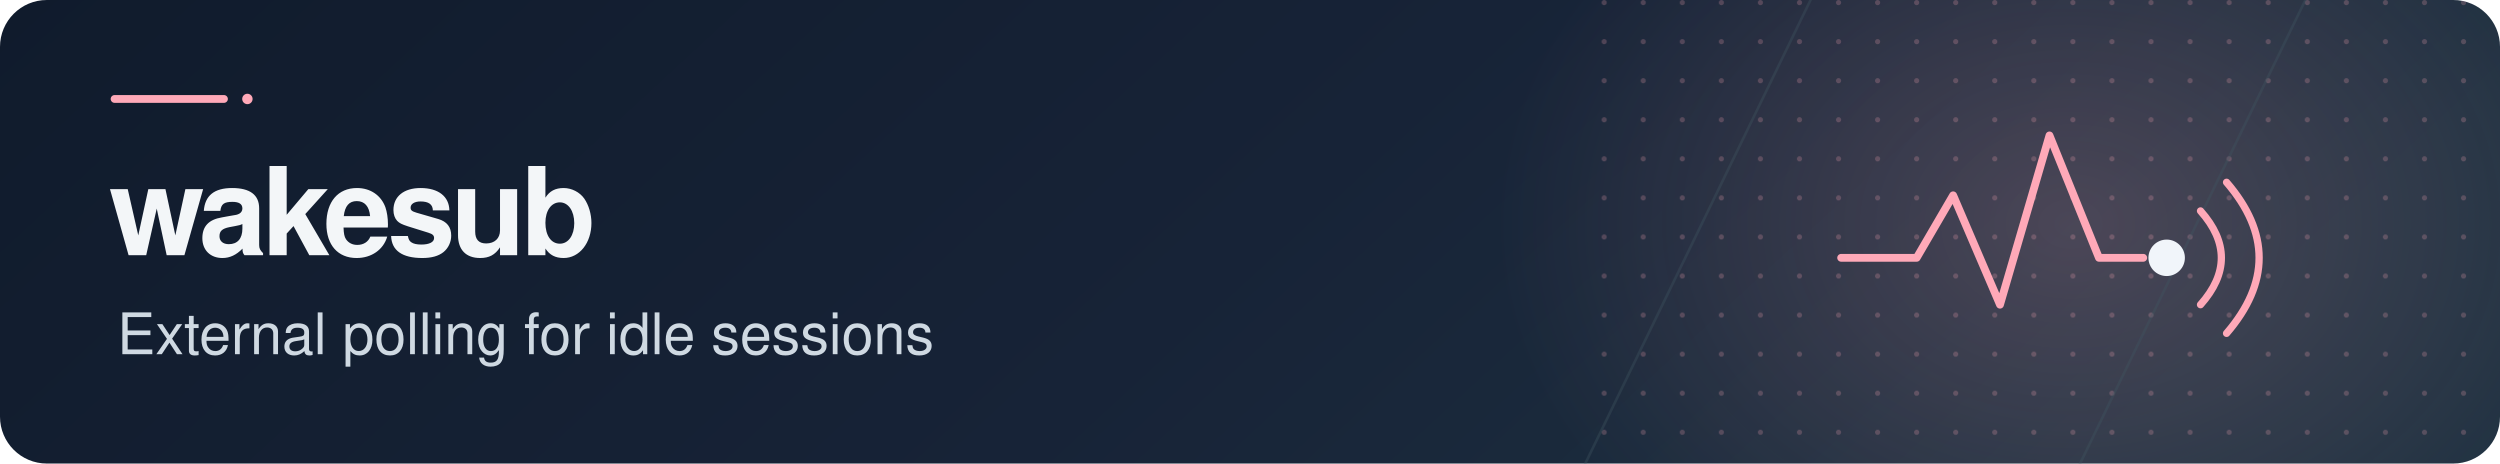
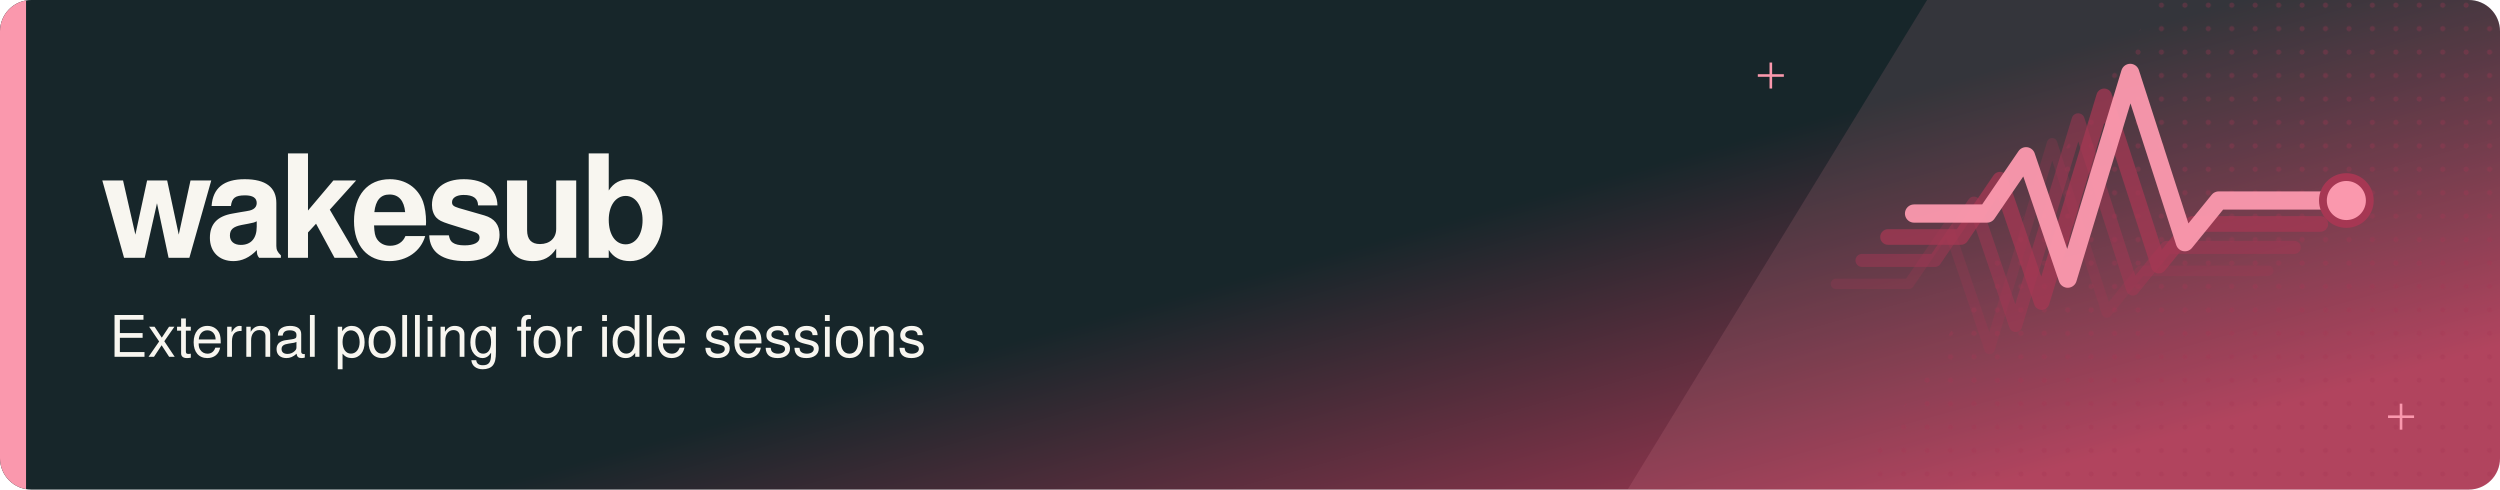
- <svg xmlns="http://www.w3.org/2000/svg" width="960" height="178" viewBox="0 0 960 178" role="img" aria-labelledby="title desc">
-   <g font-family="Segoe UI, Helvetica, Arial, sans-serif">
-     <defs>
-       <linearGradient id="base" x2="1" y2=".2" gradientUnits="objectBoundingBox">
-         <stop stop-color="#101B2C" />
-         <stop offset=".58" stop-color="#172337" />
-         <stop offset="1" stop-color="#1D3040" />
-       </linearGradient>
-       <radialGradient id="glow">
-         <stop stop-color="#FFA9B8" stop-opacity=".21" />
-         <stop offset="1" stop-color="#FFA9B8" stop-opacity="0" />
-       </radialGradient>
-       <pattern id="pins" width="15" height="15" patternUnits="userSpaceOnUse">
-         <circle cx="1" cy="1" r="1" fill="#FFA9B8" opacity=".22" />
-       </pattern>
-       <clipPath id="edge">
-         <rect width="960" height="178" rx="18" />
-       </clipPath>
-     </defs>
-     <g clip-path="url(#edge)">
-       <rect x="0" y="0" width="960" height="178" rx="18" fill="url(#base)" stroke="none" />
-       <ellipse cx="795" cy="86" rx="220" ry="170" fill="url(#glow)" />
-       <rect x="610" y="0" width="350" height="178" rx="0" fill="url(#pins)" stroke="none" />
-       <path d="M704 -18L600 196 M895 -20L790 196" fill="none" stroke="#405560" stroke-width="1" stroke-linecap="round" stroke-linejoin="round" opacity=".35" />
-       <path d="M44 38h42" fill="none" stroke="#FFA9B8" stroke-width="3" stroke-linecap="round" stroke-linejoin="round" />
-       <circle cx="95" cy="38" r="2" fill="#FFA9B8" stroke="none" stroke-width="1" />
-       <text x="42" y="98" font-size="47" fill="#F3F6F8" font-weight="650" letter-spacing="-1.8">wakesub</text>
-       <text x="45" y="136" font-size="22" fill="#CFD9E2" font-weight="400">External polling for idle sessions</text>
-       <g transform="translate(786 87)">
-         <path d="M-79 12 H-50 L-36 -12 -18 30 1 -35 20 12 H37" fill="none" stroke="#FFA9B8" stroke-width="3" stroke-linecap="round" stroke-linejoin="round" />
-         <circle cx="46" cy="12" r="7" fill="#F1F5FA" stroke="none" stroke-width="1" />
-         <path d="M59 -6 Q75 12 59 30 M69 -17 Q94 12 69 41" fill="none" stroke="#FFA9B8" stroke-width="2.8" stroke-linecap="round" stroke-linejoin="round" />
-       </g>
+ <svg xmlns="http://www.w3.org/2000/svg" width="960" height="188" viewBox="0 0 960 188" role="img" aria-labelledby="title">
+   <defs>
+     <linearGradient id="wash" x2="1" y2=".7">
+       <stop stop-color="#17262a" />
+       <stop offset=".60" stop-color="#17262a" />
+       <stop offset="1" stop-color="#a63753" />
+     </linearGradient>
+     <linearGradient id="plate" x2=".9" y2="1">
+       <stop stop-color="#ffd3a5" />
+       <stop offset="1" stop-color="#fa98ad" />
+     </linearGradient>
+     <pattern id="dots" width="9" height="9" patternUnits="userSpaceOnUse">
+       <circle cx="2" cy="2" r="1" fill="#a63753" opacity=".30" />
+     </pattern>
+     <clipPath id="edge">
+       <rect width="960" height="188" rx="12" />
+     </clipPath>
+   </defs>
+   <g clip-path="url(#edge)">
+     <rect width="960" height="188" rx="12" fill="url(#wash)" />
+     <path d="M740 0h220v188H625z" fill="#fa98ad" opacity=".13" />
+     <path d="M829 0h131v188H711z" fill="url(#dots)" />
+     <path d="M0 0h10v188H0z" fill="#fa98ad" />
+     <path d="M705 109h28l15-22 16 47 24-79 21 65 13-16h49" stroke="#a63753" opacity="0.24" stroke-width="4" fill="none" stroke-linejoin="round" stroke-linecap="round" />
+     <path d="M715 100h28l15-22 16 47 24-79 21 65 13-16h49" stroke="#a63753" opacity="0.48" stroke-width="5" fill="none" stroke-linejoin="round" stroke-linecap="round" />
+     <path d="M725 91h28l15-22 16 47 24-79 21 65 13-16h49" stroke="#a63753" opacity="0.72" stroke-width="6" fill="none" stroke-linejoin="round" stroke-linecap="round" />
+     <path d="M735 82h28l15-22 16 47 24-79 21 65 13-16h49" stroke="#fa98ad" opacity="0.96" stroke-width="7" fill="none" stroke-linejoin="round" stroke-linecap="round" />
+     <circle cx="901" cy="77" r="9" fill="#fa98ad" stroke="#a63753" stroke-width="3" />
+     <path d="M675 29h10m-5-5v10m237 126h10m-5-5v10" stroke="#fa98ad" fill="none" />
+     <g font-family="Segoe UI,Helvetica,Arial,sans-serif">
+       <text x="39" y="99" fill="#f8f6f0" font-size="55" font-weight="720" letter-spacing="-2.3">wakesub</text>
+       <text x="42" y="137" fill="#f8f6f0" font-size="22">External polling for idle sessions</text>
    </g>
  </g>
</svg>
